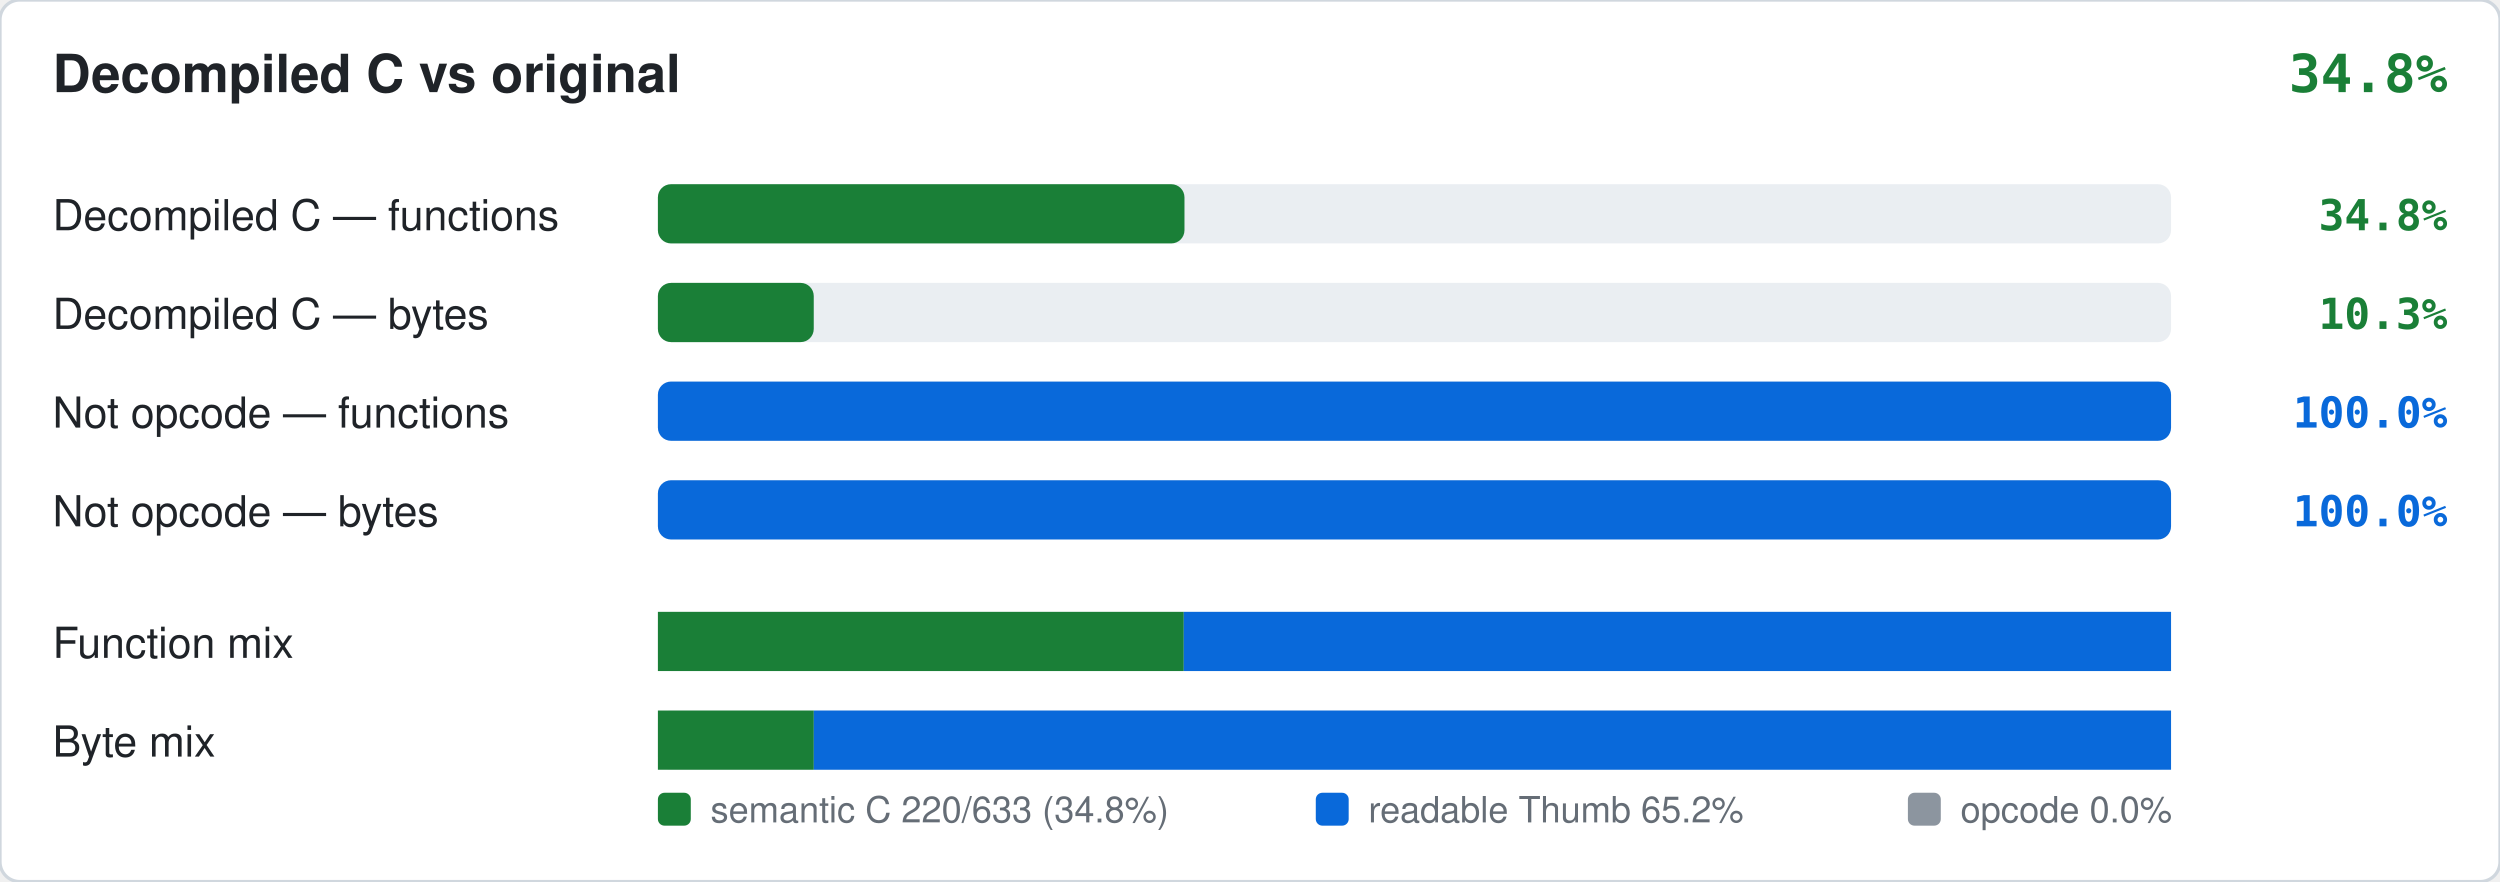
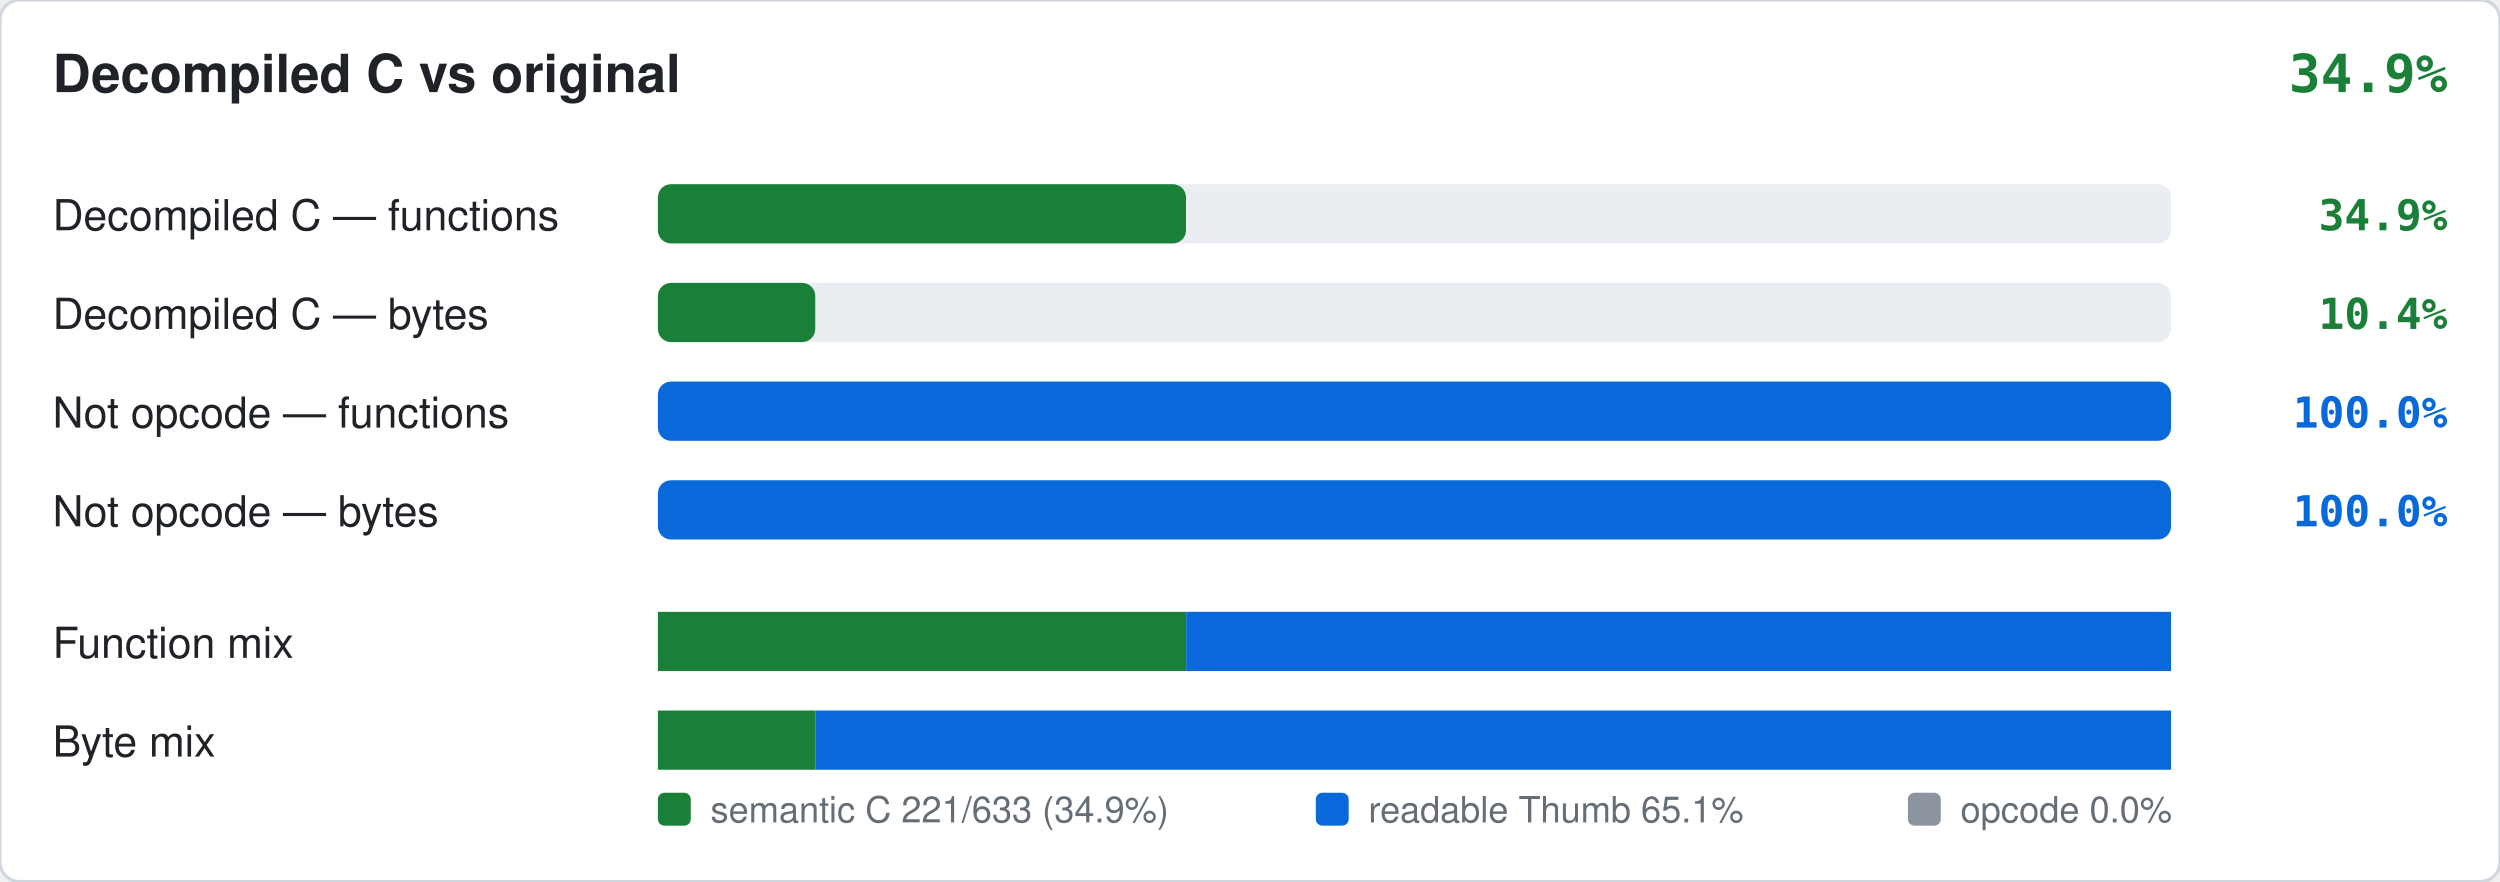
- <svg xmlns="http://www.w3.org/2000/svg" width="760" height="268" viewBox="0 0 760 268" role="img" aria-label="Decompiled C 34.8% functions, 10.3% bytes (220/633, 9,302/90,272)">
+ <svg xmlns="http://www.w3.org/2000/svg" width="760" height="268" viewBox="0 0 760 268" role="img" aria-label="Decompiled C 34.9% functions, 10.4% bytes (221/633, 9,398/90,272)">
  <rect width="760" height="268" rx="6" fill="#ffffff" stroke="#d0d7de" />
  <text x="16" y="28" font-family="-apple-system,BlinkMacSystemFont,Segoe UI,Helvetica,Arial,sans-serif" font-size="16" font-weight="600" fill="#1f2328">Decompiled C vs original</text>
-   <text x="744" y="28" text-anchor="end" font-family="ui-monospace,SFMono-Regular,Menlo,Consolas,monospace" font-size="16" font-weight="700" fill="#1a7f37">34.8%</text>
+   <text x="744" y="28" text-anchor="end" font-family="ui-monospace,SFMono-Regular,Menlo,Consolas,monospace" font-size="16" font-weight="700" fill="#1a7f37">34.9%</text>
  <text x="16" y="70" font-family="-apple-system,BlinkMacSystemFont,Segoe UI,Helvetica,Arial,sans-serif" font-size="13" fill="#1f2328">Decompiled C — functions</text>
  <rect x="200.00" y="56.00" width="460.00" height="18.00" rx="4" fill="#eaeef2" />
-   <rect x="200.00" y="56.00" width="160.08" height="18.00" rx="4" fill="#1a7f37" />
-   <text x="744" y="70" text-anchor="end" font-family="ui-monospace,SFMono-Regular,Menlo,Consolas,monospace" font-size="13" font-weight="700" fill="#1a7f37">34.8%</text>
+   <rect x="200.00" y="56.00" width="160.54" height="18.00" rx="4" fill="#1a7f37" />
+   <text x="744" y="70" text-anchor="end" font-family="ui-monospace,SFMono-Regular,Menlo,Consolas,monospace" font-size="13" font-weight="700" fill="#1a7f37">34.9%</text>
  <text x="16" y="100" font-family="-apple-system,BlinkMacSystemFont,Segoe UI,Helvetica,Arial,sans-serif" font-size="13" fill="#1f2328">Decompiled C — bytes</text>
  <rect x="200.00" y="86.00" width="460.00" height="18.00" rx="4" fill="#eaeef2" />
-   <rect x="200.00" y="86.00" width="47.38" height="18.00" rx="4" fill="#1a7f37" />
-   <text x="744" y="100" text-anchor="end" font-family="ui-monospace,SFMono-Regular,Menlo,Consolas,monospace" font-size="13" font-weight="700" fill="#1a7f37">10.3%</text>
+   <rect x="200.00" y="86.00" width="47.84" height="18.00" rx="4" fill="#1a7f37" />
+   <text x="744" y="100" text-anchor="end" font-family="ui-monospace,SFMono-Regular,Menlo,Consolas,monospace" font-size="13" font-weight="700" fill="#1a7f37">10.4%</text>
  <text x="16" y="130" font-family="-apple-system,BlinkMacSystemFont,Segoe UI,Helvetica,Arial,sans-serif" font-size="13" fill="#1f2328">Not opcode — functions</text>
  <rect x="200.00" y="116.00" width="460.00" height="18.00" rx="4" fill="#eaeef2" />
  <rect x="200.00" y="116.00" width="460.00" height="18.00" rx="4" fill="#0969da" />
  <text x="744" y="130" text-anchor="end" font-family="ui-monospace,SFMono-Regular,Menlo,Consolas,monospace" font-size="13" font-weight="700" fill="#0969da">100.0%</text>
  <text x="16" y="160" font-family="-apple-system,BlinkMacSystemFont,Segoe UI,Helvetica,Arial,sans-serif" font-size="13" fill="#1f2328">Not opcode — bytes</text>
  <rect x="200.00" y="146.00" width="460.00" height="18.00" rx="4" fill="#eaeef2" />
  <rect x="200.00" y="146.00" width="460.00" height="18.00" rx="4" fill="#0969da" />
  <text x="744" y="160" text-anchor="end" font-family="ui-monospace,SFMono-Regular,Menlo,Consolas,monospace" font-size="13" font-weight="700" fill="#0969da">100.0%</text>
  <text x="16" y="200" font-family="-apple-system,BlinkMacSystemFont,Segoe UI,Helvetica,Arial,sans-serif" font-size="13" fill="#1f2328">Function mix</text>
  <rect x="200.00" y="186.00" width="460.00" height="18.00" rx="4" fill="#eaeef2" />
-   <rect x="200.00" y="186.00" width="159.87" height="18.00" fill="#1a7f37" />
-   <rect x="359.87" y="186.00" width="300.13" height="18.00" fill="#0969da" />
+   <rect x="200.00" y="186.00" width="160.60" height="18.00" fill="#1a7f37" />
+   <rect x="360.60" y="186.00" width="299.40" height="18.00" fill="#0969da" />
  <text x="16" y="230" font-family="-apple-system,BlinkMacSystemFont,Segoe UI,Helvetica,Arial,sans-serif" font-size="13" fill="#1f2328">Byte mix</text>
  <rect x="200.00" y="216.00" width="460.00" height="18.00" rx="4" fill="#eaeef2" />
-   <rect x="200.00" y="216.00" width="47.40" height="18.00" fill="#1a7f37" />
-   <rect x="247.40" y="216.00" width="412.60" height="18.00" fill="#0969da" />
+   <rect x="200.00" y="216.00" width="47.89" height="18.00" fill="#1a7f37" />
+   <rect x="247.89" y="216.00" width="412.11" height="18.00" fill="#0969da" />
  <rect x="200" y="241" width="10" height="10" rx="2" fill="#1a7f37" />
-   <text x="216" y="250" font-family="-apple-system,BlinkMacSystemFont,Segoe UI,Helvetica,Arial,sans-serif" font-size="11" fill="#656d76">semantic C 220/633 (34.8%)</text>
+   <text x="216" y="250" font-family="-apple-system,BlinkMacSystemFont,Segoe UI,Helvetica,Arial,sans-serif" font-size="11" fill="#656d76">semantic C 221/633 (34.9%)</text>
  <rect x="400" y="241" width="10" height="10" rx="2" fill="#0969da" />
-   <text x="416" y="250" font-family="-apple-system,BlinkMacSystemFont,Segoe UI,Helvetica,Arial,sans-serif" font-size="11" fill="#656d76">readable Thumb 65.2%</text>
+   <text x="416" y="250" font-family="-apple-system,BlinkMacSystemFont,Segoe UI,Helvetica,Arial,sans-serif" font-size="11" fill="#656d76">readable Thumb 65.1%</text>
  <rect x="580" y="241" width="10" height="10" rx="2" fill="#8c959f" />
  <text x="596" y="250" font-family="-apple-system,BlinkMacSystemFont,Segoe UI,Helvetica,Arial,sans-serif" font-size="11" fill="#656d76">opcode 0.0%</text>
</svg>
